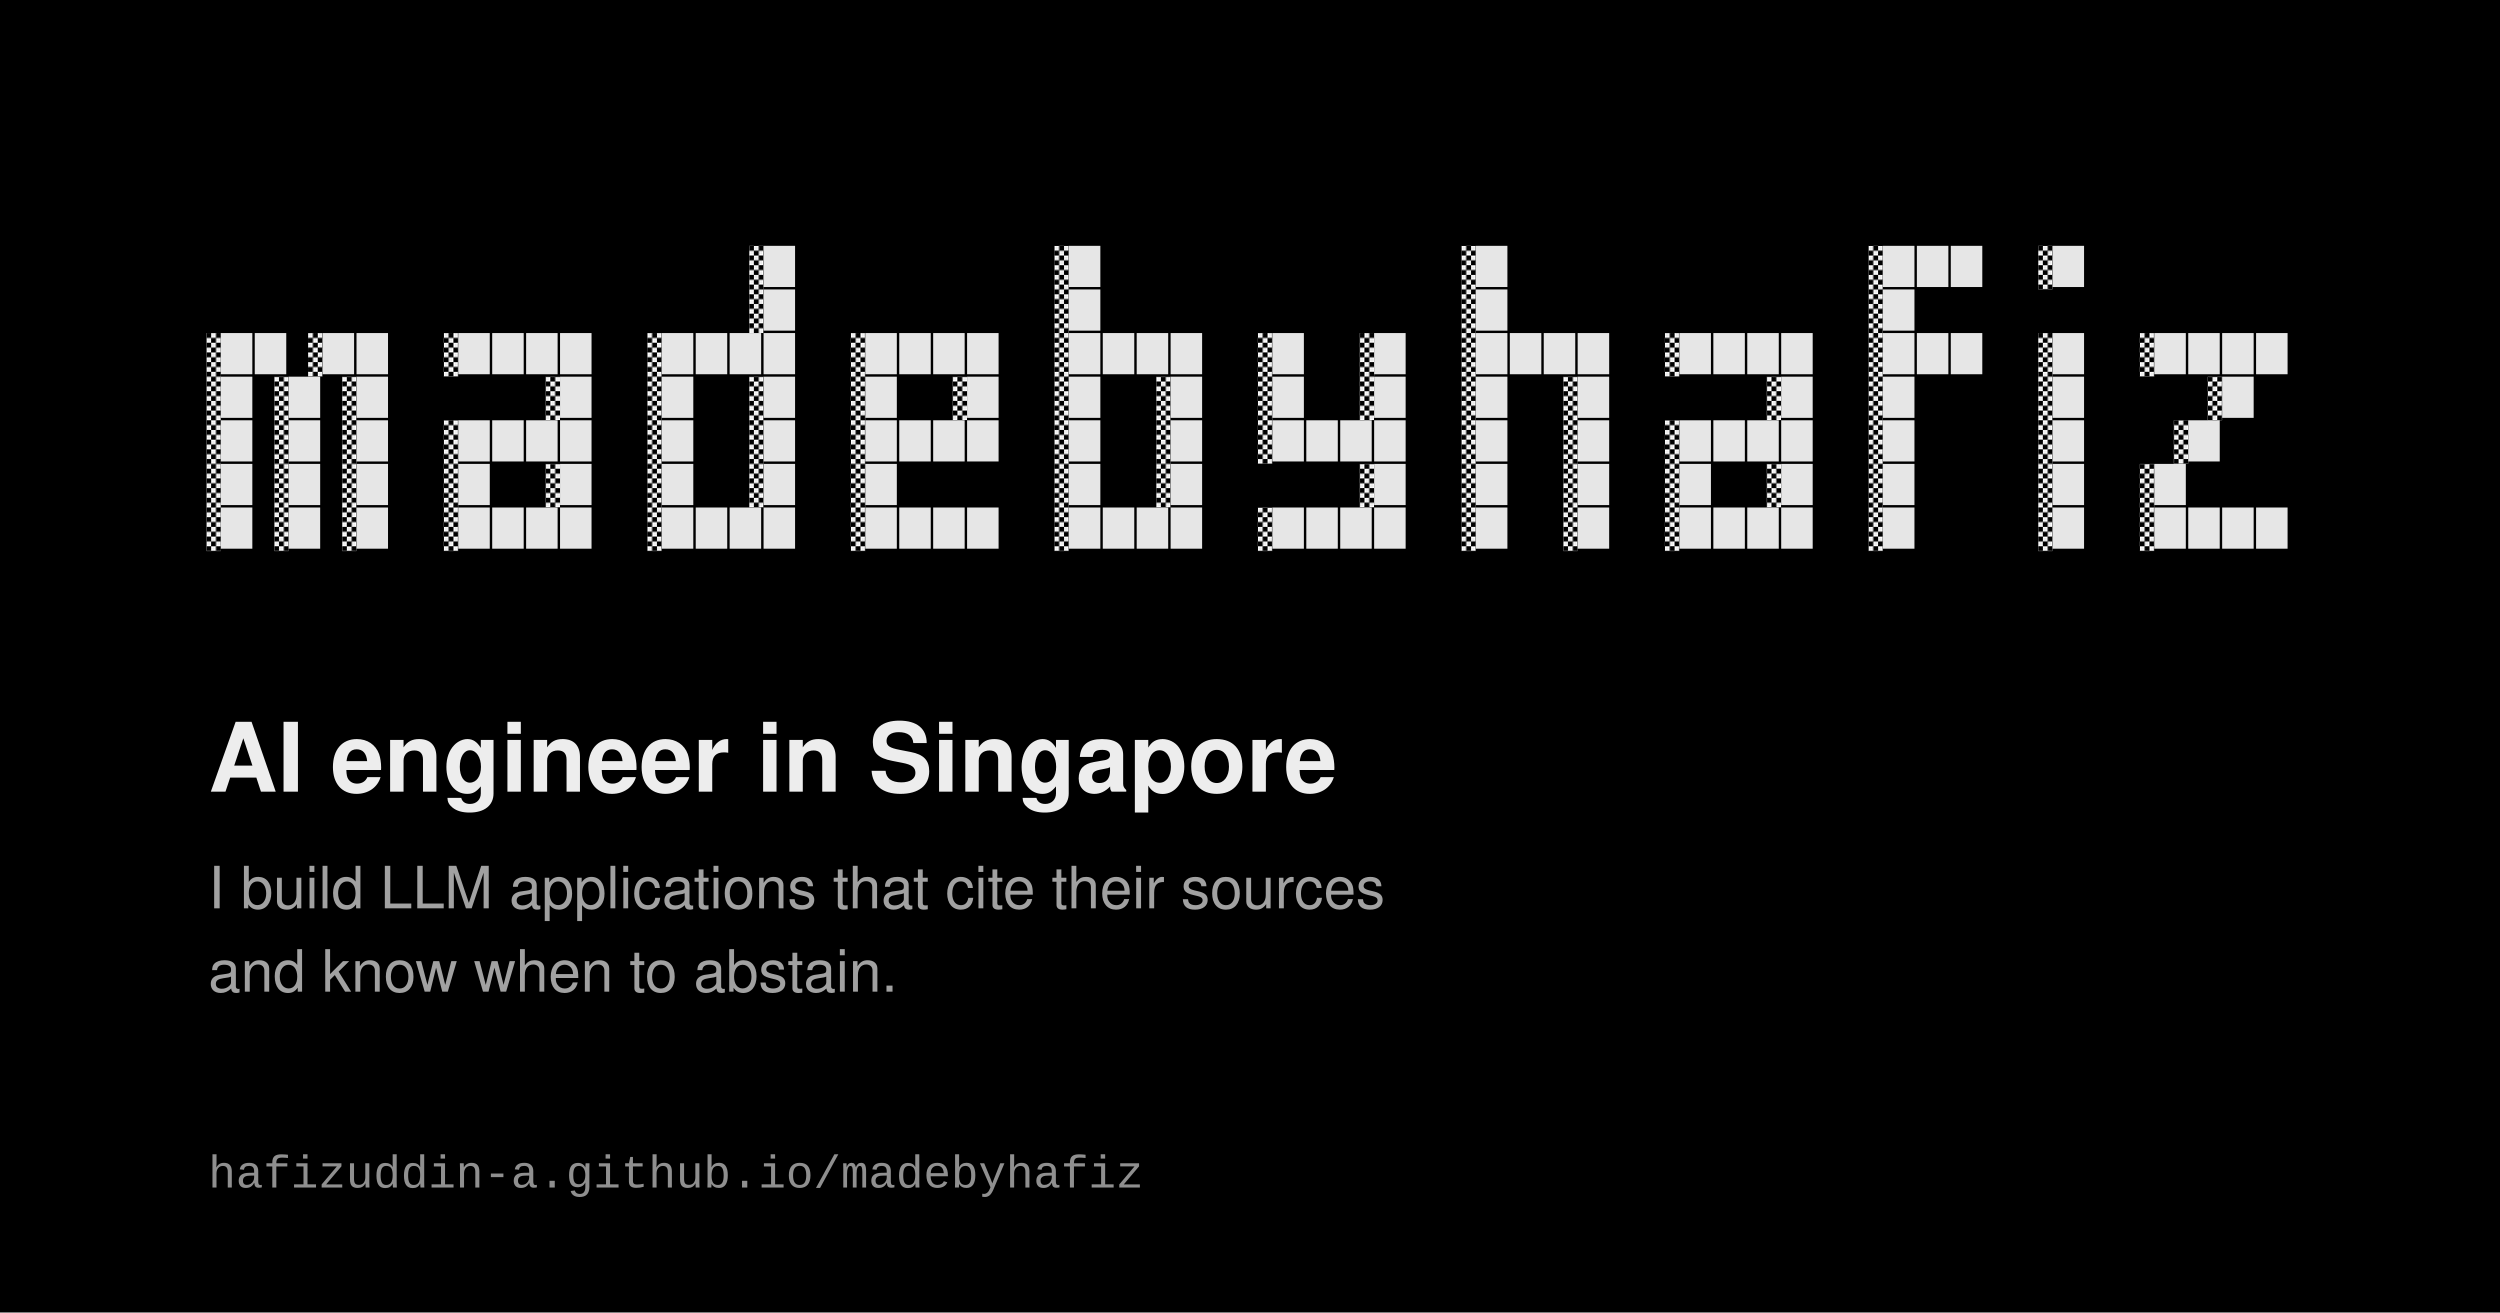
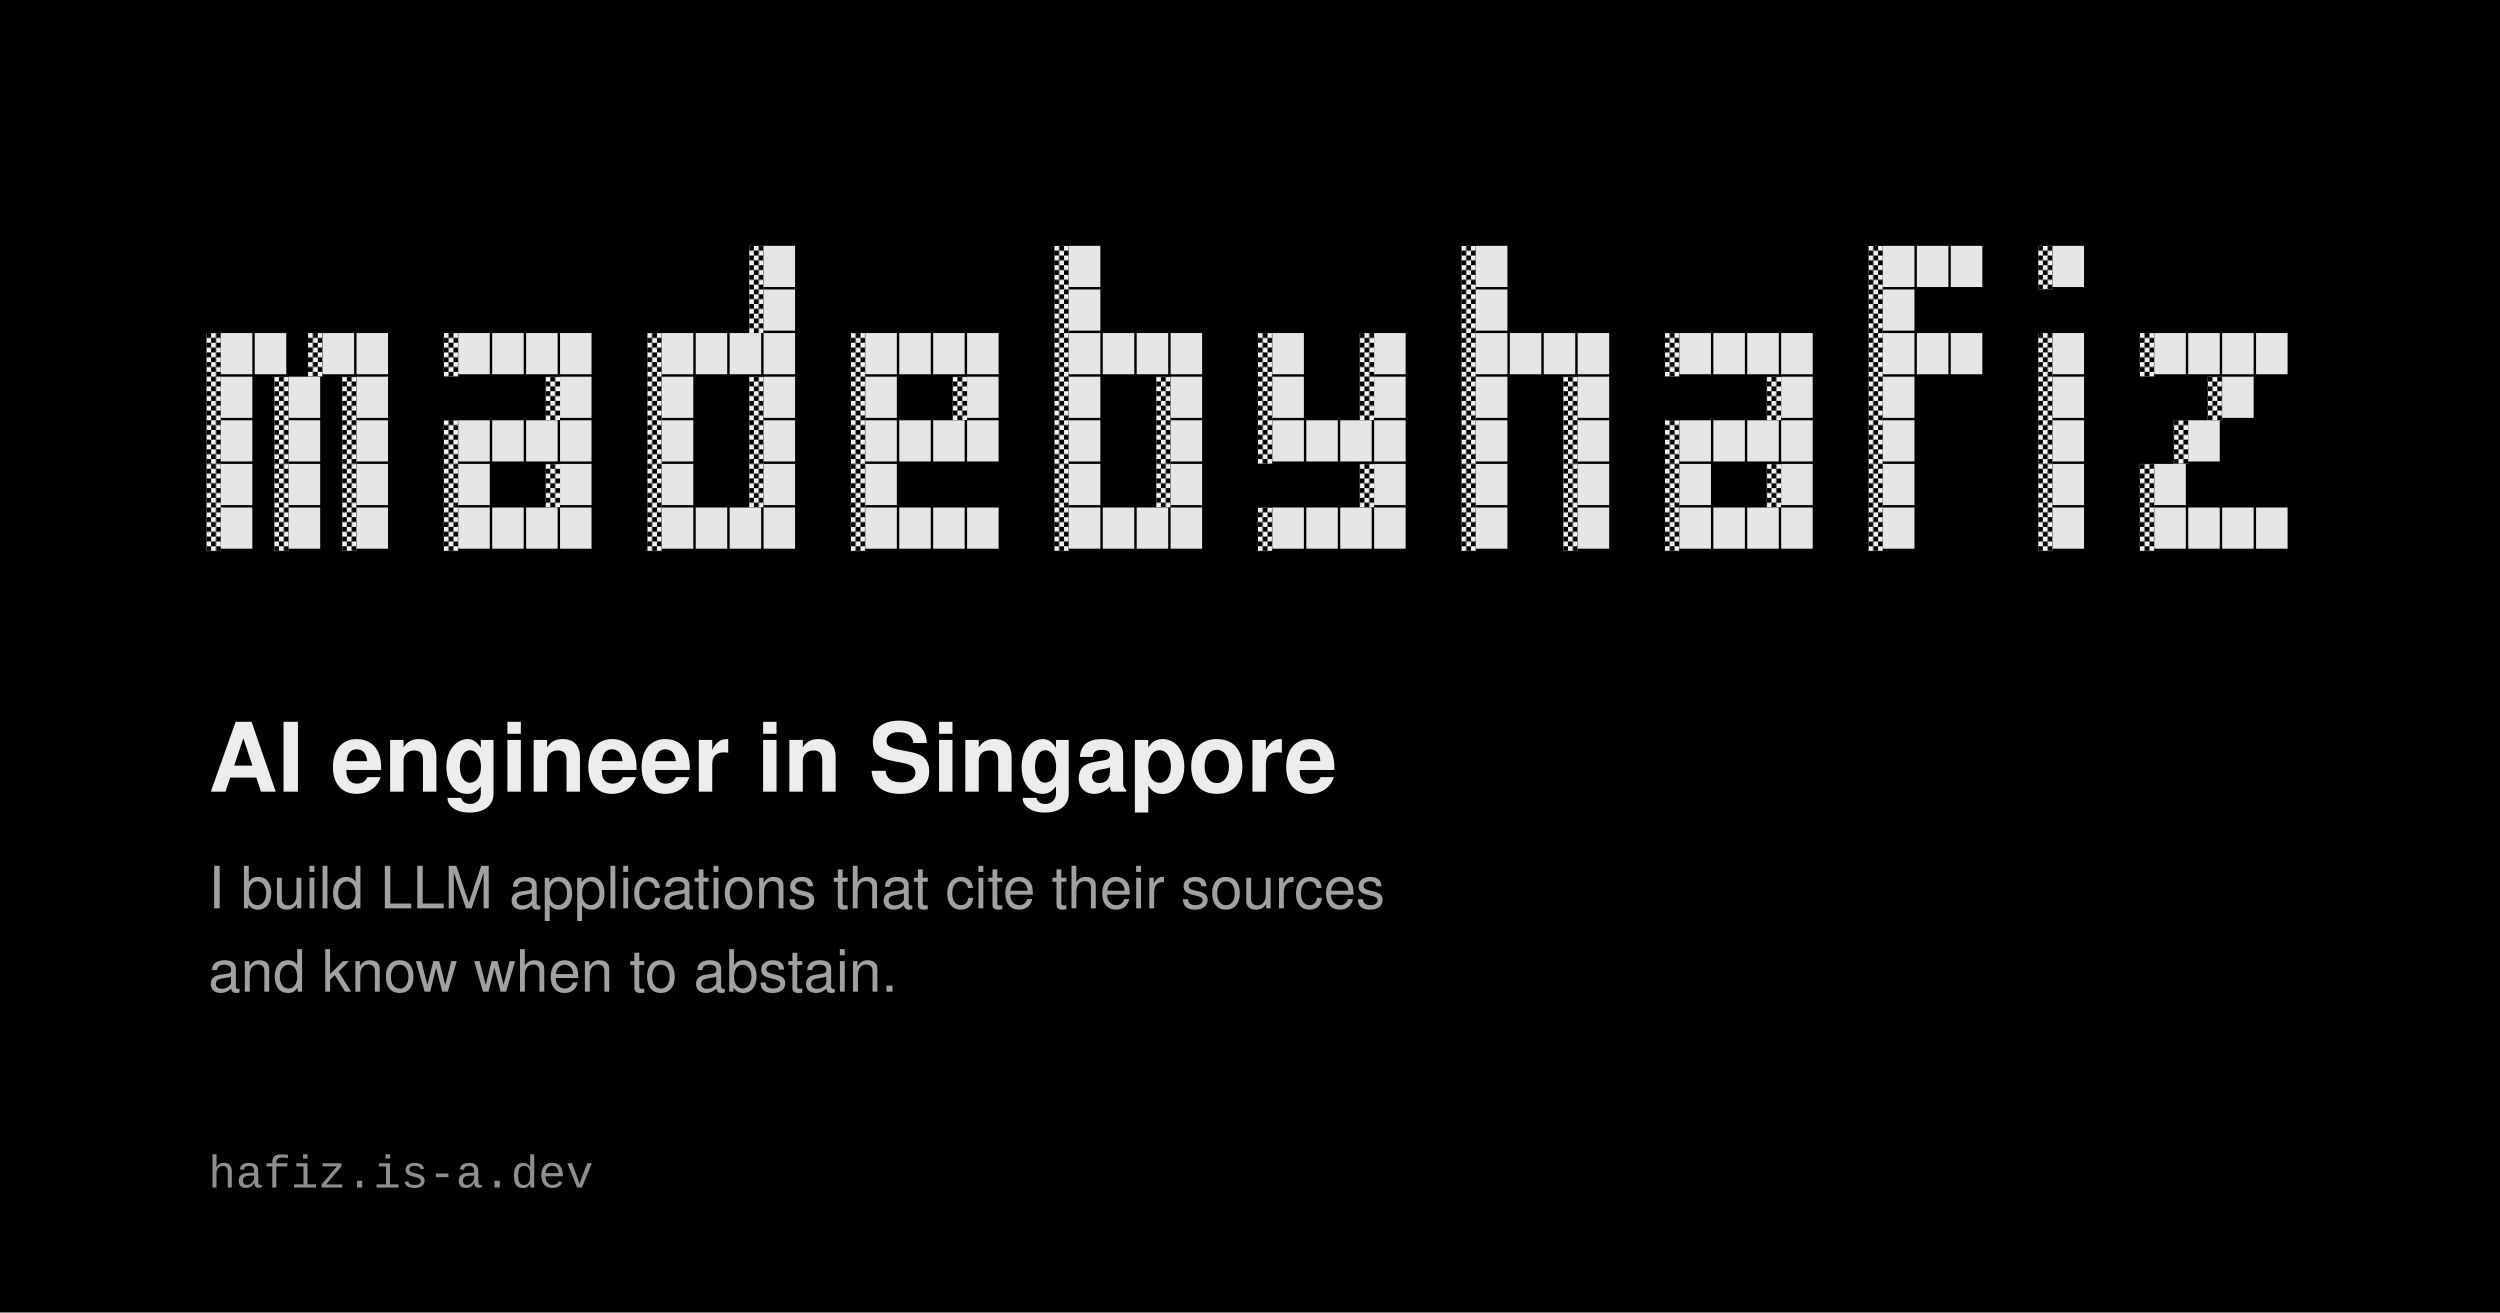
<svg xmlns="http://www.w3.org/2000/svg" width="1200" height="630" viewBox="0 0 1200 630">
  <rect width="1200" height="630" fill="#000" />
  <defs>
    <pattern id="dither" width="4" height="4" patternUnits="userSpaceOnUse">
      <rect width="2" height="2" fill="#ededed" />
      <rect x="2" y="2" width="2" height="2" fill="#ededed" />
    </pattern>
  </defs>
  <g transform="translate(106 118) scale(1.163)">
    <path fill="url(#dither)" d="M218 0h6v18h-6zM344 0h6v18h-6zM512 0h6v18h-6zM680 0h6v18h-6zM750 0h6v18h-6zM218 18h6v18h-6zM344 18h6v18h-6zM512 18h6v18h-6zM680 18h6v18h-6zM-6 36h6v18h-6zM36 36h6v18h-6zM92 36h6v18h-6zM176 36h6v18h-6zM260 36h6v18h-6zM344 36h6v18h-6zM428 36h6v18h-6zM470 36h6v18h-6zM512 36h6v18h-6zM596 36h6v18h-6zM680 36h6v18h-6zM750 36h6v18h-6zM792 36h6v18h-6zM-6 54h6v18h-6zM22 54h6v18h-6zM50 54h6v18h-6zM134 54h6v18h-6zM176 54h6v18h-6zM218 54h6v18h-6zM260 54h6v18h-6zM302 54h6v18h-6zM344 54h6v18h-6zM386 54h6v18h-6zM428 54h6v18h-6zM470 54h6v18h-6zM512 54h6v18h-6zM554 54h6v18h-6zM638 54h6v18h-6zM680 54h6v18h-6zM750 54h6v18h-6zM820 54h6v18h-6zM-6 72h6v18h-6zM22 72h6v18h-6zM50 72h6v18h-6zM92 72h6v18h-6zM176 72h6v18h-6zM218 72h6v18h-6zM260 72h6v18h-6zM344 72h6v18h-6zM386 72h6v18h-6zM428 72h6v18h-6zM512 72h6v18h-6zM554 72h6v18h-6zM596 72h6v18h-6zM680 72h6v18h-6zM750 72h6v18h-6zM806 72h6v18h-6zM-6 90h6v18h-6zM22 90h6v18h-6zM50 90h6v18h-6zM92 90h6v18h-6zM134 90h6v18h-6zM176 90h6v18h-6zM218 90h6v18h-6zM260 90h6v18h-6zM344 90h6v18h-6zM386 90h6v18h-6zM470 90h6v18h-6zM512 90h6v18h-6zM554 90h6v18h-6zM596 90h6v18h-6zM638 90h6v18h-6zM680 90h6v18h-6zM750 90h6v18h-6zM792 90h6v18h-6zM-6 108h6v18h-6zM22 108h6v18h-6zM50 108h6v18h-6zM92 108h6v18h-6zM176 108h6v18h-6zM260 108h6v18h-6zM344 108h6v18h-6zM428 108h6v18h-6zM512 108h6v18h-6zM554 108h6v18h-6zM596 108h6v18h-6zM680 108h6v18h-6zM750 108h6v18h-6zM792 108h6v18h-6z" />
    <path fill="#e6e6e6" d="M224 0h13v17h-13zM350 0h13v17h-13zM518 0h13v17h-13zM686 0h13v17h-13zM700 0h13v17h-13zM714 0h13v17h-13zM756 0h13v17h-13zM224 18h13v17h-13zM350 18h13v17h-13zM518 18h13v17h-13zM686 18h13v17h-13zM0 36h13v17h-13zM14 36h13v17h-13zM42 36h13v17h-13zM56 36h13v17h-13zM98 36h13v17h-13zM112 36h13v17h-13zM126 36h13v17h-13zM140 36h13v17h-13zM182 36h13v17h-13zM196 36h13v17h-13zM210 36h13v17h-13zM224 36h13v17h-13zM266 36h13v17h-13zM280 36h13v17h-13zM294 36h13v17h-13zM308 36h13v17h-13zM350 36h13v17h-13zM364 36h13v17h-13zM378 36h13v17h-13zM392 36h13v17h-13zM434 36h13v17h-13zM476 36h13v17h-13zM518 36h13v17h-13zM532 36h13v17h-13zM546 36h13v17h-13zM560 36h13v17h-13zM602 36h13v17h-13zM616 36h13v17h-13zM630 36h13v17h-13zM644 36h13v17h-13zM686 36h13v17h-13zM700 36h13v17h-13zM714 36h13v17h-13zM756 36h13v17h-13zM798 36h13v17h-13zM812 36h13v17h-13zM826 36h13v17h-13zM840 36h13v17h-13zM0 54h13v17h-13zM28 54h13v17h-13zM56 54h13v17h-13zM140 54h13v17h-13zM182 54h13v17h-13zM224 54h13v17h-13zM266 54h13v17h-13zM308 54h13v17h-13zM350 54h13v17h-13zM392 54h13v17h-13zM434 54h13v17h-13zM476 54h13v17h-13zM518 54h13v17h-13zM560 54h13v17h-13zM644 54h13v17h-13zM686 54h13v17h-13zM756 54h13v17h-13zM826 54h13v17h-13zM0 72h13v17h-13zM28 72h13v17h-13zM56 72h13v17h-13zM98 72h13v17h-13zM112 72h13v17h-13zM126 72h13v17h-13zM140 72h13v17h-13zM182 72h13v17h-13zM224 72h13v17h-13zM266 72h13v17h-13zM280 72h13v17h-13zM294 72h13v17h-13zM308 72h13v17h-13zM350 72h13v17h-13zM392 72h13v17h-13zM434 72h13v17h-13zM448 72h13v17h-13zM462 72h13v17h-13zM476 72h13v17h-13zM518 72h13v17h-13zM560 72h13v17h-13zM602 72h13v17h-13zM616 72h13v17h-13zM630 72h13v17h-13zM644 72h13v17h-13zM686 72h13v17h-13zM756 72h13v17h-13zM812 72h13v17h-13zM0 90h13v17h-13zM28 90h13v17h-13zM56 90h13v17h-13zM98 90h13v17h-13zM140 90h13v17h-13zM182 90h13v17h-13zM224 90h13v17h-13zM266 90h13v17h-13zM350 90h13v17h-13zM392 90h13v17h-13zM476 90h13v17h-13zM518 90h13v17h-13zM560 90h13v17h-13zM602 90h13v17h-13zM644 90h13v17h-13zM686 90h13v17h-13zM756 90h13v17h-13zM798 90h13v17h-13zM0 108h13v17h-13zM28 108h13v17h-13zM56 108h13v17h-13zM98 108h13v17h-13zM112 108h13v17h-13zM126 108h13v17h-13zM140 108h13v17h-13zM182 108h13v17h-13zM196 108h13v17h-13zM210 108h13v17h-13zM224 108h13v17h-13zM266 108h13v17h-13zM280 108h13v17h-13zM294 108h13v17h-13zM308 108h13v17h-13zM350 108h13v17h-13zM364 108h13v17h-13zM378 108h13v17h-13zM392 108h13v17h-13zM434 108h13v17h-13zM448 108h13v17h-13zM462 108h13v17h-13zM476 108h13v17h-13zM518 108h13v17h-13zM560 108h13v17h-13zM602 108h13v17h-13zM616 108h13v17h-13zM630 108h13v17h-13zM644 108h13v17h-13zM686 108h13v17h-13zM756 108h13v17h-13zM798 108h13v17h-13zM812 108h13v17h-13zM826 108h13v17h-13zM840 108h13v17h-13z" />
  </g>
  <text x="100" y="380" font-family="Helvetica Neue, Helvetica, Arial, sans-serif" font-size="46" font-weight="600" fill="#ededed">AI engineer in Singapore</text>
  <text x="100" y="436" font-family="Helvetica Neue, Helvetica, Arial, sans-serif" font-size="28" fill="#a1a1a1">I build LLM applications that cite their sources</text>
  <text x="100" y="476" font-family="Helvetica Neue, Helvetica, Arial, sans-serif" font-size="28" fill="#a1a1a1">and know when to abstain.</text>
-   <text x="100" y="570" font-family="Menlo, Courier New, monospace" font-size="22" fill="#8f8f8f">hafizuddin-a.github.io/madebyhafiz</text>
+   <text x="100" y="570" font-family="Menlo, Courier New, monospace" font-size="22" fill="#8f8f8f">hafiz.is-a.dev</text>
</svg>
